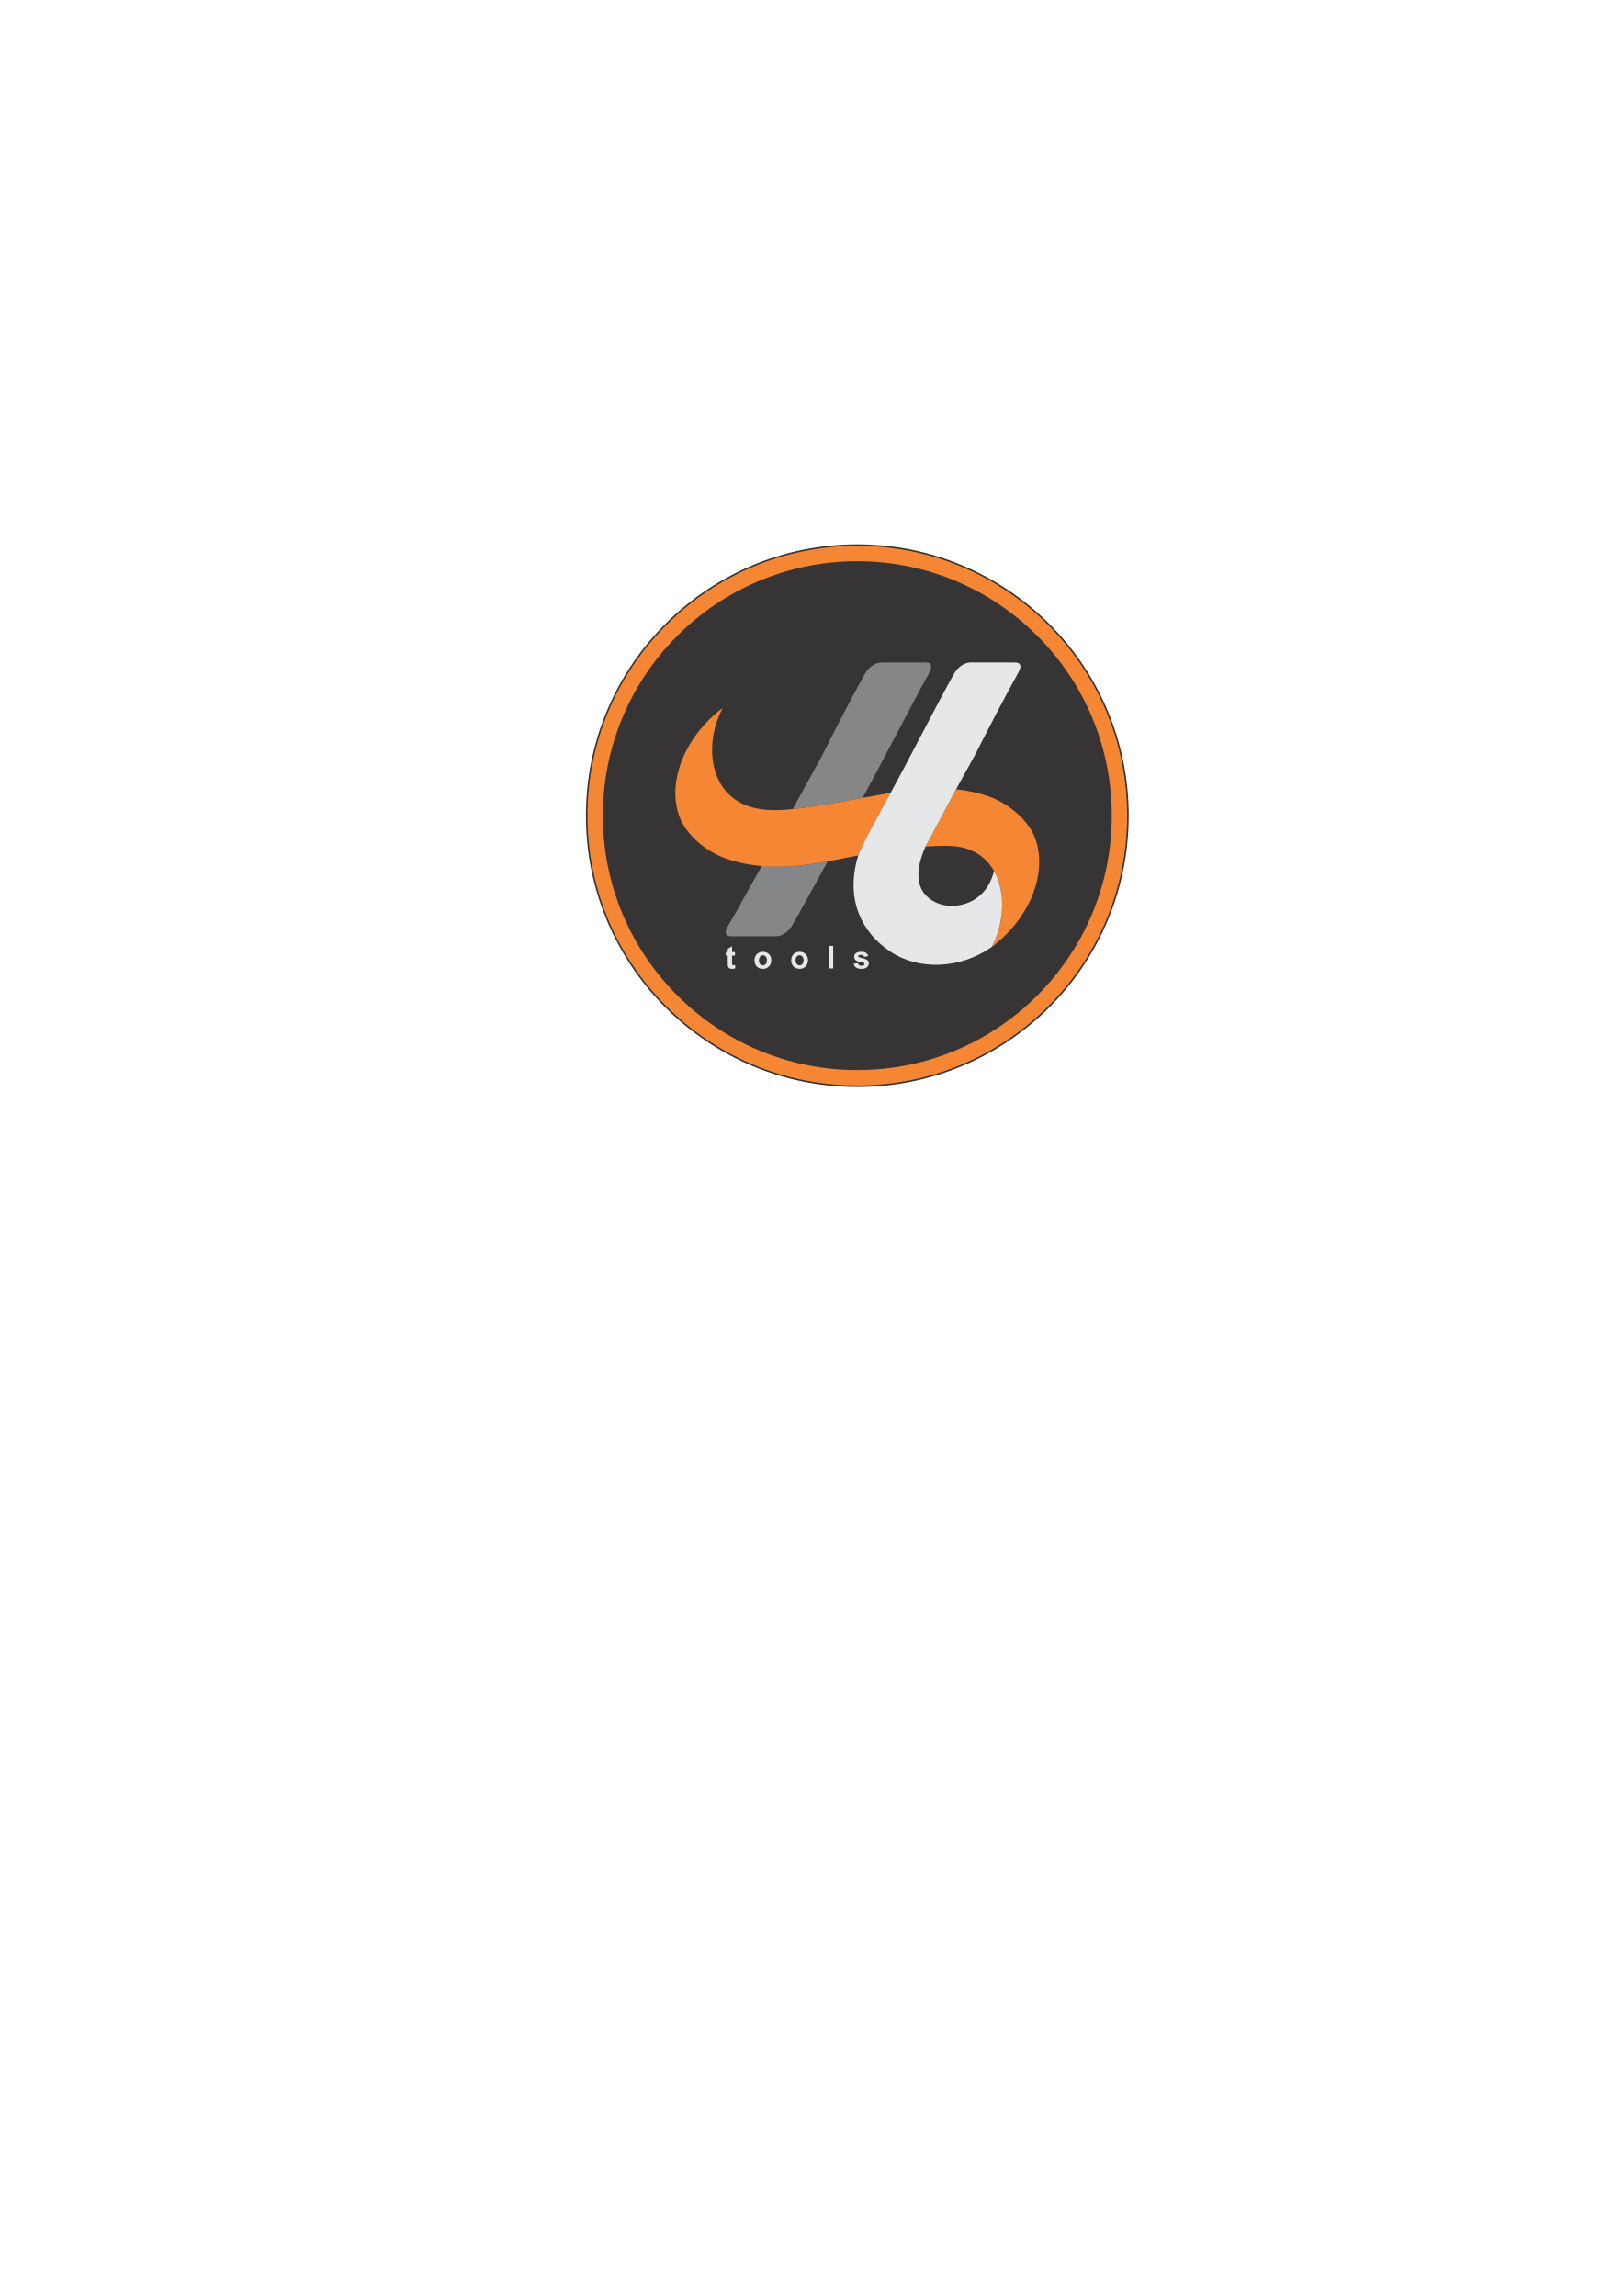
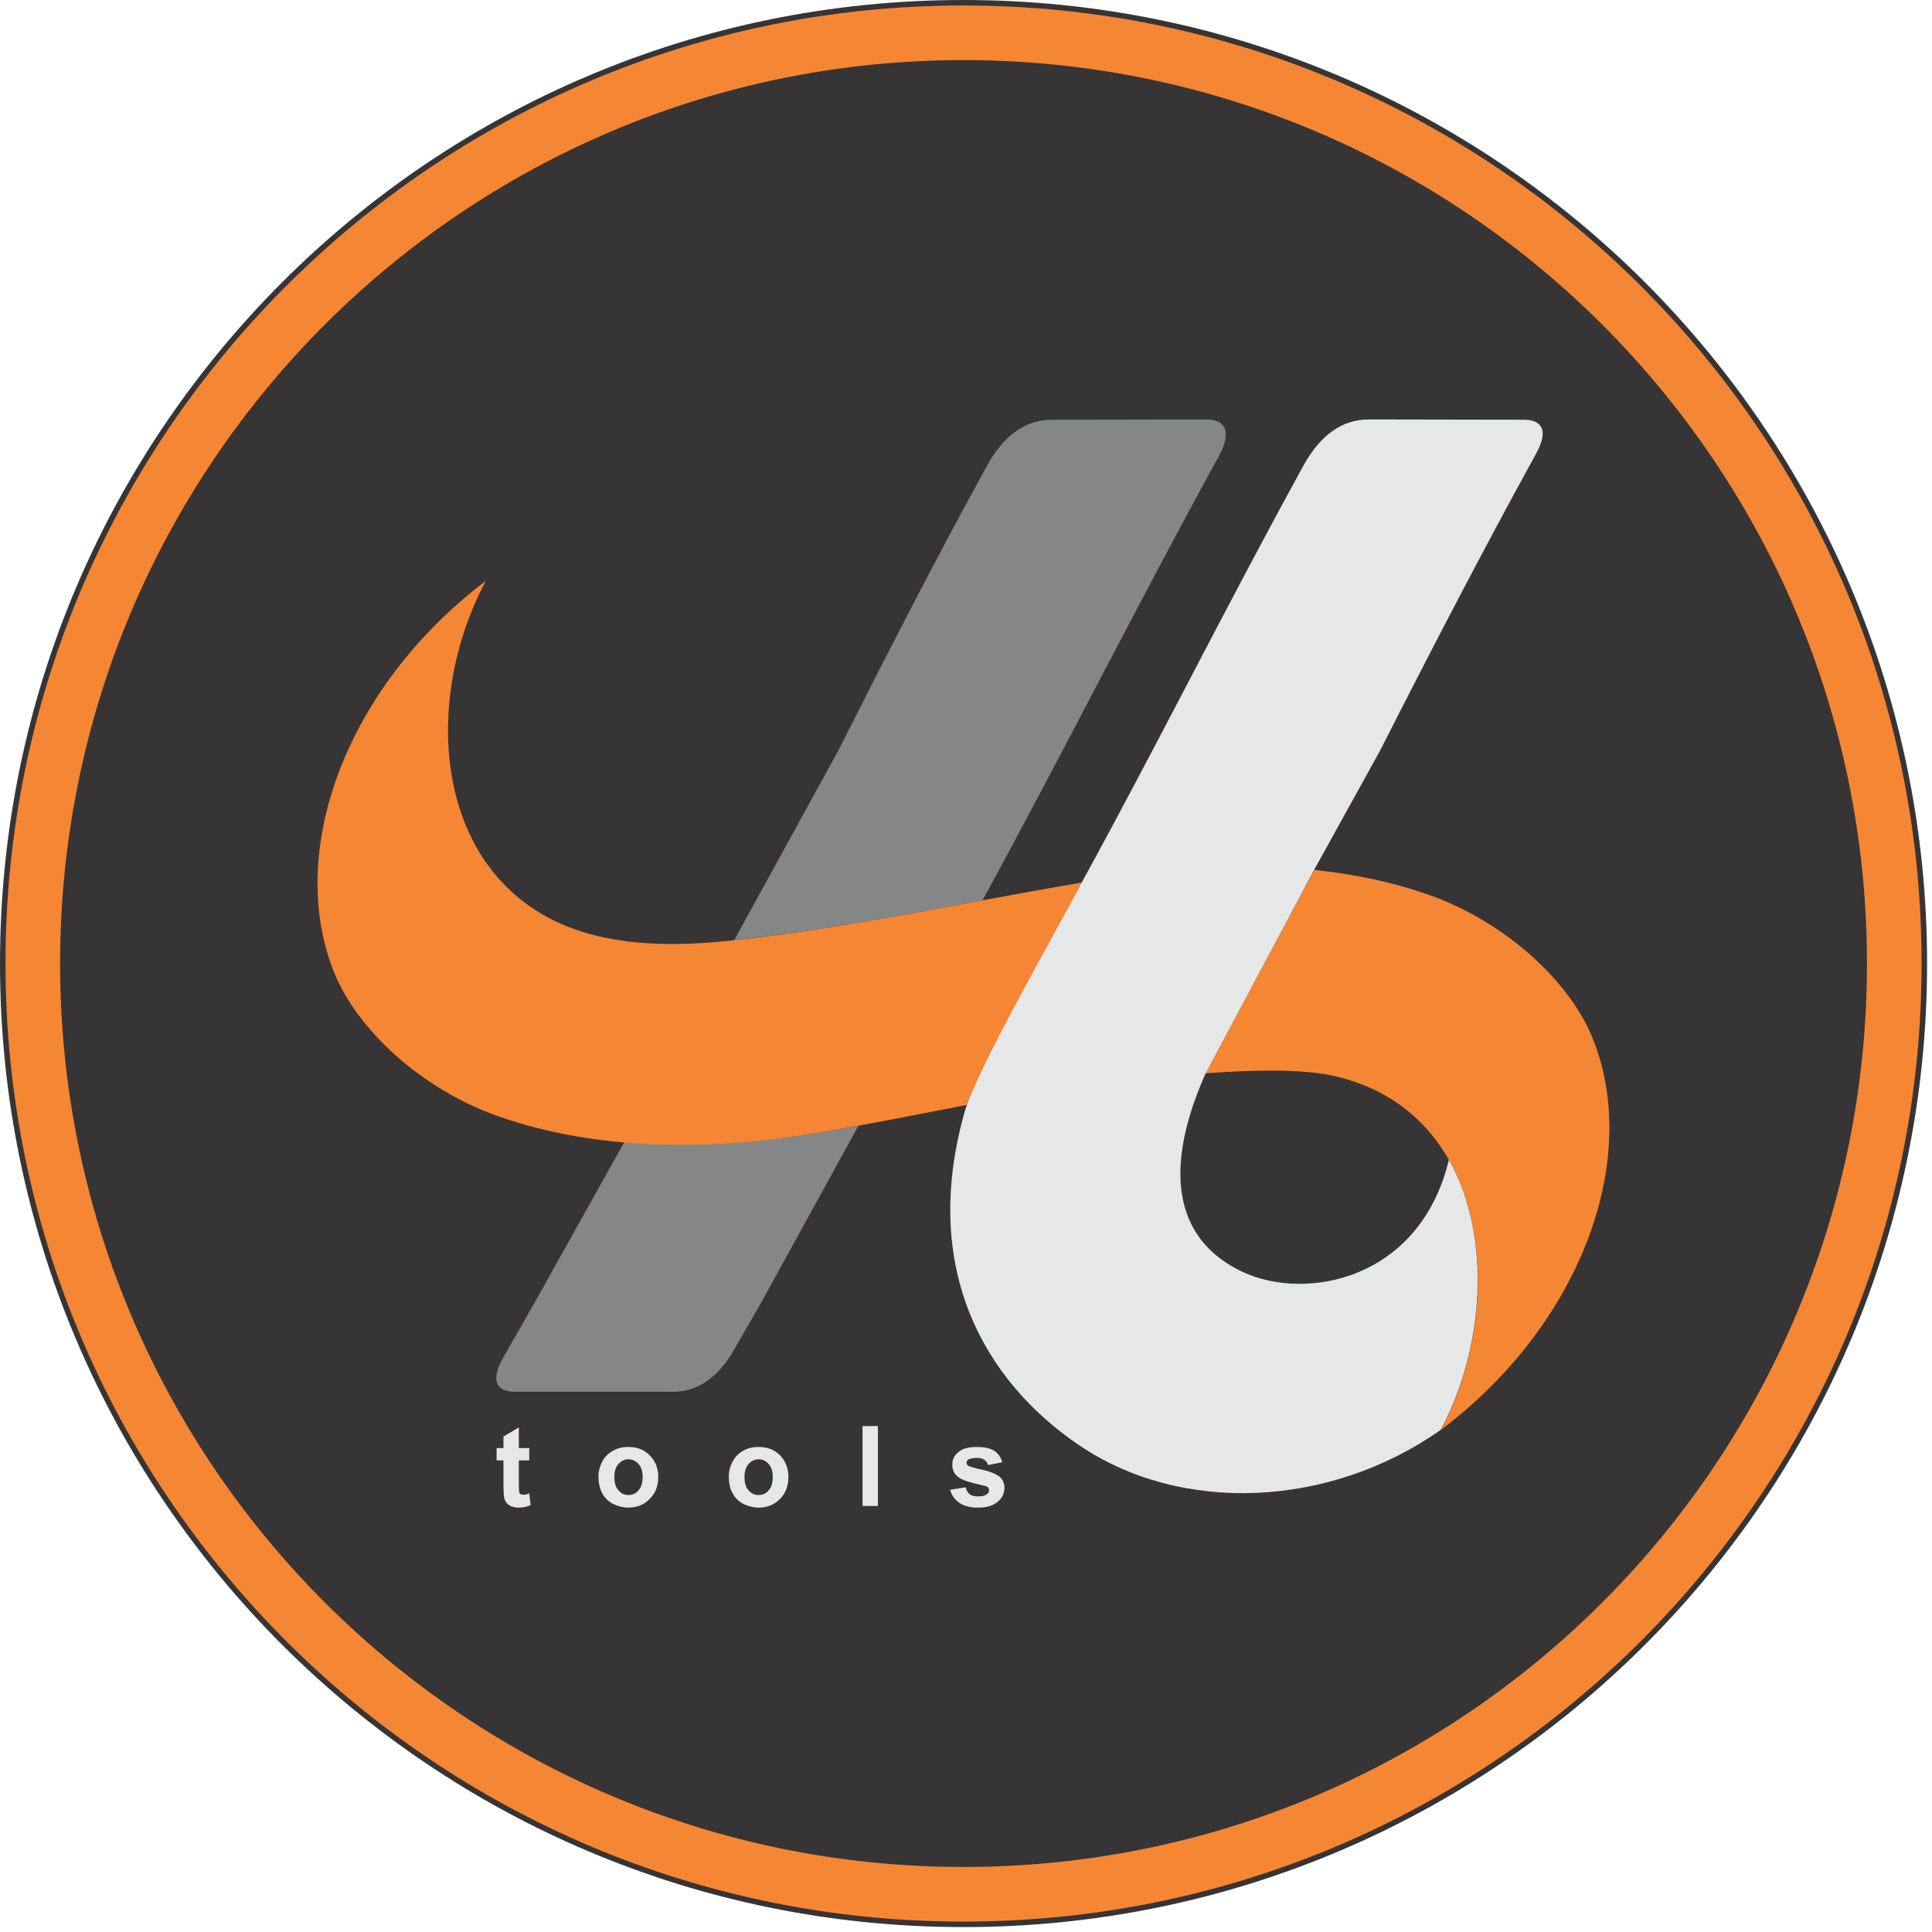
- <svg xmlns="http://www.w3.org/2000/svg" xml:space="preserve" width="210mm" height="297mm" version="1.1" style="shape-rendering:geometricPrecision; text-rendering:geometricPrecision; image-rendering:optimizeQuality; fill-rule:evenodd; clip-rule:evenodd" viewBox="0 0 21000 29700">
-   <defs>
-     <style type="text/css">
-    
-     .str0 {stroke:#373435;stroke-width:20}
-     .fil1 {fill:#373435}
-     .fil0 {fill:#F58634}
-     .fil4 {fill:#E6E7E8;fill-rule:nonzero}
-     .fil2 {fill:#848688;fill-rule:nonzero}
-     .fil3 {fill:#F58634;fill-rule:nonzero}
-    
-   </style>
-   </defs>
-   <g id="Layer_x0020_1">
-     <circle class="fil0 str0" cx="11088" cy="10551" r="3500" />
-     <circle class="fil1 str0" cx="11088" cy="10551" r="3281" />
-     <g id="_2151815712752">
-       <path class="fil2" d="M10253 10465c301,-31 601,-88 904,-144 294,-538 568,-1085 863,-1622 54,-102 5,-130 -45,-130 0,0 -564,1 -564,1 -102,0 -180,61 -240,172 -189,344 -361,680 -538,1031 -48,87 -380,692 -380,692zm-400 735c234,21 474,5 700,-32 51,-8 102,-17 152,-26 0,0 -353,642 -353,642 0,0 -111,193 -111,193 -58,90 -131,138 -224,134 -187,0 -375,0 -562,0 -51,0 -99,-24 -46,-121 0,0 111,-194 111,-194 0,0 333,-596 333,-596z" />
-       <path class="fil3" d="M11519 10256c-422,71 -853,167 -1276,211 -165,18 -320,19 -460,-10 -615,-125 -691,-823 -435,-1300 -513,388 -731,991 -551,1431 83,201 310,418 595,519 362,128 776,125 1151,63 187,-31 372,-68 557,-104 0,0 1,0 1,0 67,-183 329,-638 418,-810zm451 695c185,-14 348,-15 455,7 217,45 361,171 445,334 145,282 109,676 -43,958 513,-387 732,-991 551,-1431 -82,-200 -310,-417 -594,-518 -133,-47 -274,-76 -418,-91 -2,0 -396,741 -396,741z" />
-       <path class="fil4" d="M12856 11266c160,283 127,693 -30,984 -405,285 -946,308 -1318,55 -346,-235 -576,-644 -417,-1210 44,-158 334,-659 428,-840 277,-505 532,-1018 809,-1521 60,-107 138,-166 239,-165 0,0 563,1 563,1 50,0 98,25 44,123 -199,362 -381,713 -569,1083 0,0 -240,434 -240,434 0,0 -395,741 -395,741 -125,279 -159,584 134,723 229,108 646,32 752,-408z" />
-       <path class="fil4" d="M9506 12316l0 45 -38 0 0 85c0,17 1,28 1,30 1,3 3,6 5,8 3,1 6,2 10,2 5,0 12,-1 22,-5l5 43c-13,6 -28,9 -44,9 -10,0 -19,-2 -27,-5 -8,-4 -14,-8 -18,-14 -4,-5 -6,-12 -8,-21 -1,-7 -2,-20 -2,-40l0 -92 -25 0 0 -45 25 0 0 -42 56 -33 0 75 38 0zm252 103c0,-18 5,-36 14,-54 9,-17 22,-30 39,-39 17,-10 35,-14 56,-14 32,0 58,10 78,31 21,21 31,47 31,79 0,32 -10,58 -31,79 -20,21 -46,32 -78,32 -19,0 -37,-5 -55,-13 -17,-9 -31,-22 -40,-39 -9,-17 -14,-37 -14,-62zm58 3c0,21 5,37 15,48 10,12 22,17 36,17 15,0 27,-5 37,-17 10,-11 15,-27 15,-48 0,-21 -5,-37 -15,-48 -10,-11 -22,-17 -37,-17 -14,0 -26,6 -36,17 -10,11 -15,27 -15,48zm417 -3c0,-18 4,-36 14,-54 9,-17 22,-30 38,-39 17,-10 36,-14 56,-14 32,0 59,10 79,31 20,21 30,47 30,79 0,32 -10,58 -30,79 -21,21 -47,32 -78,32 -19,0 -38,-5 -55,-13 -18,-9 -31,-22 -40,-39 -10,-17 -14,-37 -14,-62zm57 3c0,21 5,37 15,48 10,12 22,17 37,17 14,0 27,-5 36,-17 10,-11 15,-27 15,-48 0,-21 -5,-37 -15,-48 -9,-11 -22,-17 -36,-17 -15,0 -27,6 -37,17 -10,11 -15,27 -15,48zm430 105l0 -291 56 0 0 291 -56 0zm319 -59l57 -9c2,11 7,19 14,25 7,6 18,8 31,8 14,0 25,-2 32,-8 5,-3 8,-8 8,-15 0,-4 -2,-7 -4,-10 -3,-3 -9,-5 -19,-7 -45,-10 -74,-19 -86,-28 -17,-11 -25,-27 -25,-47 0,-19 7,-34 22,-46 14,-13 37,-19 67,-19 29,0 50,5 64,14 14,9 24,23 29,42l-52 10c-2,-9 -7,-15 -13,-19 -6,-5 -15,-7 -27,-7 -15,0 -25,2 -32,6 -4,3 -6,7 -6,12 0,4 2,7 5,10 5,3 23,9 53,15 30,7 50,16 62,25 12,10 18,24 18,42 0,19 -8,36 -25,50 -16,14 -40,21 -71,21 -29,0 -52,-6 -69,-18 -16,-11 -27,-27 -33,-47z" />
-     </g>
-   </g>
+ <svg xmlns="http://www.w3.org/2000/svg" width="266" height="266" viewBox="0 0 266 266" fill="none">
+   <path d="M132.661 264.945C205.72 264.945 264.945 205.72 264.945 132.661C264.945 59.603 205.72 0.378 132.661 0.378C59.603 0.378 0.378 59.603 0.378 132.661C0.378 205.72 59.603 264.945 132.661 264.945Z" fill="#F58634" stroke="#373435" stroke-width="0.756" />
+   <path d="M132.661 256.668C201.148 256.668 256.668 201.148 256.668 132.662C256.668 64.175 201.148 8.655 132.661 8.655C64.174 8.655 8.655 64.175 8.655 132.662C8.655 201.148 64.174 256.668 132.661 256.668Z" fill="#373435" stroke="#373435" stroke-width="0.756" />
+   <path d="M101.102 129.411C112.479 128.239 123.817 126.085 135.269 123.968C146.381 103.634 156.737 82.96 167.887 62.664C169.927 58.809 168.076 57.751 166.186 57.751L144.869 57.789C141.014 57.789 138.066 60.094 135.798 64.29C128.655 77.291 122.154 89.99 115.464 103.256C113.65 106.545 101.102 129.411 101.102 129.411ZM85.984 157.19C94.828 157.984 103.899 157.379 112.441 155.981C114.368 155.679 116.296 155.338 118.186 154.998L104.844 179.263L100.649 186.557C98.457 189.959 95.698 191.773 92.183 191.622C85.115 191.622 78.009 191.622 70.942 191.622C69.014 191.622 67.2 190.715 69.203 187.049L73.398 179.716L85.984 157.19Z" fill="#848688" />
+   <path d="M148.951 121.512C133.002 124.195 116.712 127.823 100.724 129.486C94.488 130.167 88.63 130.205 83.339 129.108C60.094 124.384 57.222 98.003 66.898 79.975C47.509 94.639 39.269 117.43 46.072 134.06C49.209 141.656 57.789 149.858 68.561 153.675C82.243 158.513 97.89 158.4 112.063 156.056C119.131 154.885 126.123 153.486 133.115 152.126H133.153C135.685 145.209 145.587 128.012 148.951 121.512ZM165.997 147.779C172.989 147.25 179.15 147.212 183.194 148.044C191.395 149.745 196.838 154.507 200.013 160.668C205.493 171.326 204.132 186.217 198.387 196.875C217.776 182.249 226.054 159.42 219.213 142.79C216.113 135.231 207.496 127.03 196.762 123.212C191.735 121.436 186.406 120.34 180.964 119.773C180.888 119.773 165.997 147.779 165.997 147.779Z" fill="#F58634" />
+   <path d="M199.484 159.685C205.531 170.381 204.284 185.877 198.35 196.875C183.043 207.647 162.595 208.516 148.536 198.954C135.458 190.072 126.765 174.614 132.775 153.222C134.438 147.25 145.399 128.315 148.951 121.474C159.421 102.387 169.058 82.998 179.528 63.987C181.795 59.943 184.743 57.713 188.561 57.751L209.839 57.789C211.729 57.789 213.543 58.734 211.502 62.438C203.981 76.12 197.102 89.386 189.997 103.37L180.926 119.773L165.997 147.779C161.273 158.324 159.988 169.852 171.062 175.105C179.717 179.187 195.477 176.315 199.484 159.685Z" fill="#E6E7E8" />
+   <path d="M72.869 199.37V201.071H71.433V204.283C71.433 204.926 71.471 205.341 71.471 205.417C71.509 205.53 71.584 205.644 71.66 205.719C71.773 205.757 71.886 205.795 72.038 205.795C72.227 205.795 72.491 205.757 72.869 205.606L73.058 207.231C72.567 207.458 72 207.571 71.395 207.571C71.017 207.571 70.677 207.496 70.375 207.382C70.072 207.231 69.846 207.08 69.694 206.853C69.543 206.664 69.468 206.4 69.392 206.06C69.354 205.795 69.317 205.304 69.317 204.548V201.071H68.372V199.37H69.317V197.782L71.433 196.535V199.37H72.869ZM82.394 203.263C82.394 202.582 82.583 201.902 82.923 201.222C83.263 200.579 83.754 200.088 84.397 199.748C85.039 199.37 85.72 199.219 86.513 199.219C87.723 199.219 88.705 199.597 89.461 200.39C90.255 201.184 90.633 202.167 90.633 203.376C90.633 204.586 90.255 205.568 89.461 206.362C88.705 207.156 87.723 207.571 86.513 207.571C85.795 207.571 85.115 207.382 84.435 207.08C83.792 206.74 83.263 206.249 82.923 205.606C82.583 204.964 82.394 204.208 82.394 203.263ZM84.586 203.376C84.586 204.17 84.775 204.775 85.153 205.19C85.531 205.644 85.984 205.833 86.513 205.833C87.08 205.833 87.534 205.644 87.912 205.19C88.29 204.775 88.479 204.17 88.479 203.376C88.479 202.582 88.29 201.978 87.912 201.562C87.534 201.146 87.08 200.919 86.513 200.919C85.984 200.919 85.531 201.146 85.153 201.562C84.775 201.978 84.586 202.582 84.586 203.376ZM100.346 203.263C100.346 202.582 100.498 201.902 100.876 201.222C101.216 200.579 101.707 200.088 102.312 199.748C102.954 199.37 103.672 199.219 104.428 199.219C105.638 199.219 106.658 199.597 107.414 200.39C108.17 201.184 108.548 202.167 108.548 203.376C108.548 204.586 108.17 205.568 107.414 206.362C106.62 207.156 105.638 207.571 104.466 207.571C103.748 207.571 103.03 207.382 102.387 207.08C101.707 206.74 101.216 206.249 100.876 205.606C100.498 204.964 100.346 204.208 100.346 203.263ZM102.501 203.376C102.501 204.17 102.69 204.775 103.068 205.19C103.446 205.644 103.899 205.833 104.466 205.833C104.995 205.833 105.487 205.644 105.827 205.19C106.205 204.775 106.394 204.17 106.394 203.376C106.394 202.582 106.205 201.978 105.827 201.562C105.487 201.146 104.995 200.919 104.466 200.919C103.899 200.919 103.446 201.146 103.068 201.562C102.69 201.978 102.501 202.582 102.501 203.376ZM118.753 207.345V196.346H120.869V207.345H118.753ZM130.809 205.115L132.964 204.775C133.039 205.19 133.228 205.493 133.493 205.719C133.757 205.946 134.173 206.022 134.664 206.022C135.194 206.022 135.609 205.946 135.874 205.719C136.063 205.606 136.176 205.417 136.176 205.152C136.176 205.001 136.101 204.888 136.025 204.775C135.912 204.661 135.685 204.586 135.307 204.51C133.606 204.132 132.51 203.792 132.057 203.452C131.414 203.036 131.112 202.431 131.112 201.675C131.112 200.957 131.376 200.39 131.943 199.937C132.472 199.445 133.342 199.219 134.476 199.219C135.572 199.219 136.365 199.408 136.894 199.748C137.424 200.088 137.802 200.617 137.99 201.335L136.025 201.713C135.95 201.373 135.761 201.146 135.534 200.995C135.307 200.806 134.967 200.73 134.513 200.73C133.946 200.73 133.568 200.806 133.304 200.957C133.153 201.071 133.077 201.222 133.077 201.411C133.077 201.562 133.153 201.675 133.266 201.789C133.455 201.902 134.135 202.129 135.269 202.356C136.403 202.62 137.159 202.96 137.613 203.301C138.066 203.678 138.293 204.208 138.293 204.888C138.293 205.606 137.99 206.249 137.348 206.778C136.743 207.307 135.836 207.571 134.664 207.571C133.568 207.571 132.699 207.345 132.057 206.891C131.452 206.475 131.036 205.871 130.809 205.115Z" fill="#E6E7E8" />
</svg>
